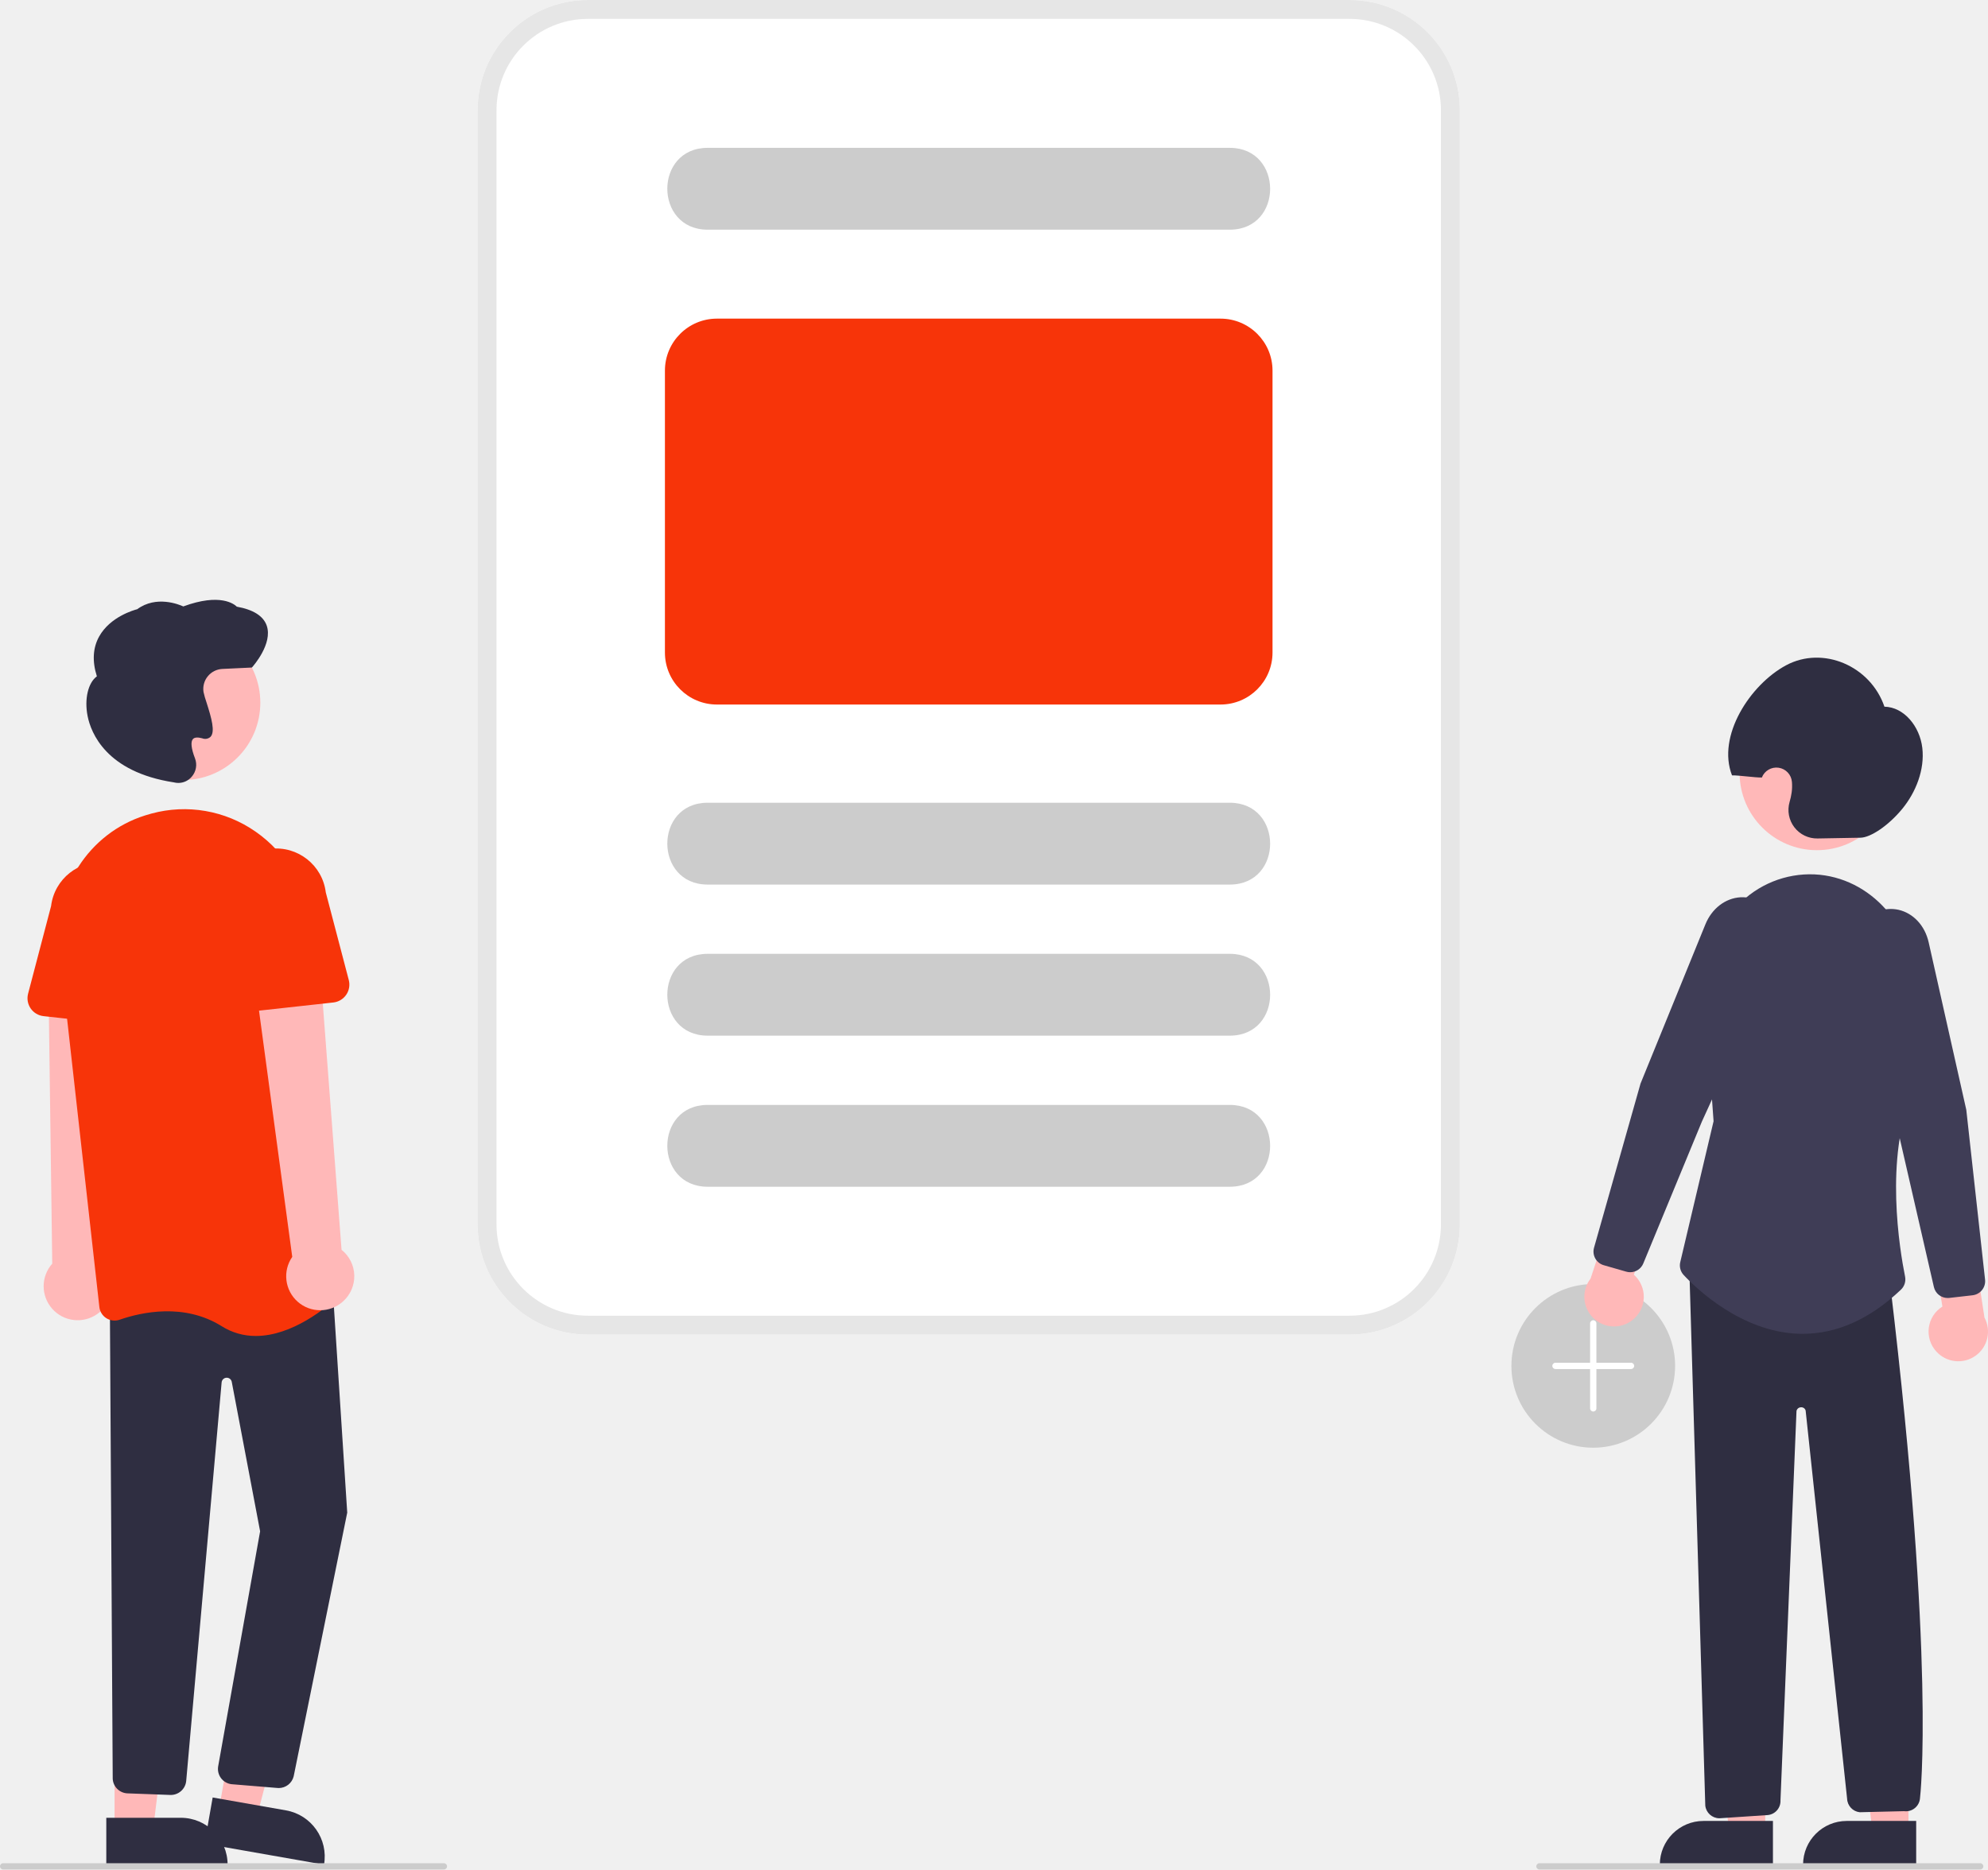
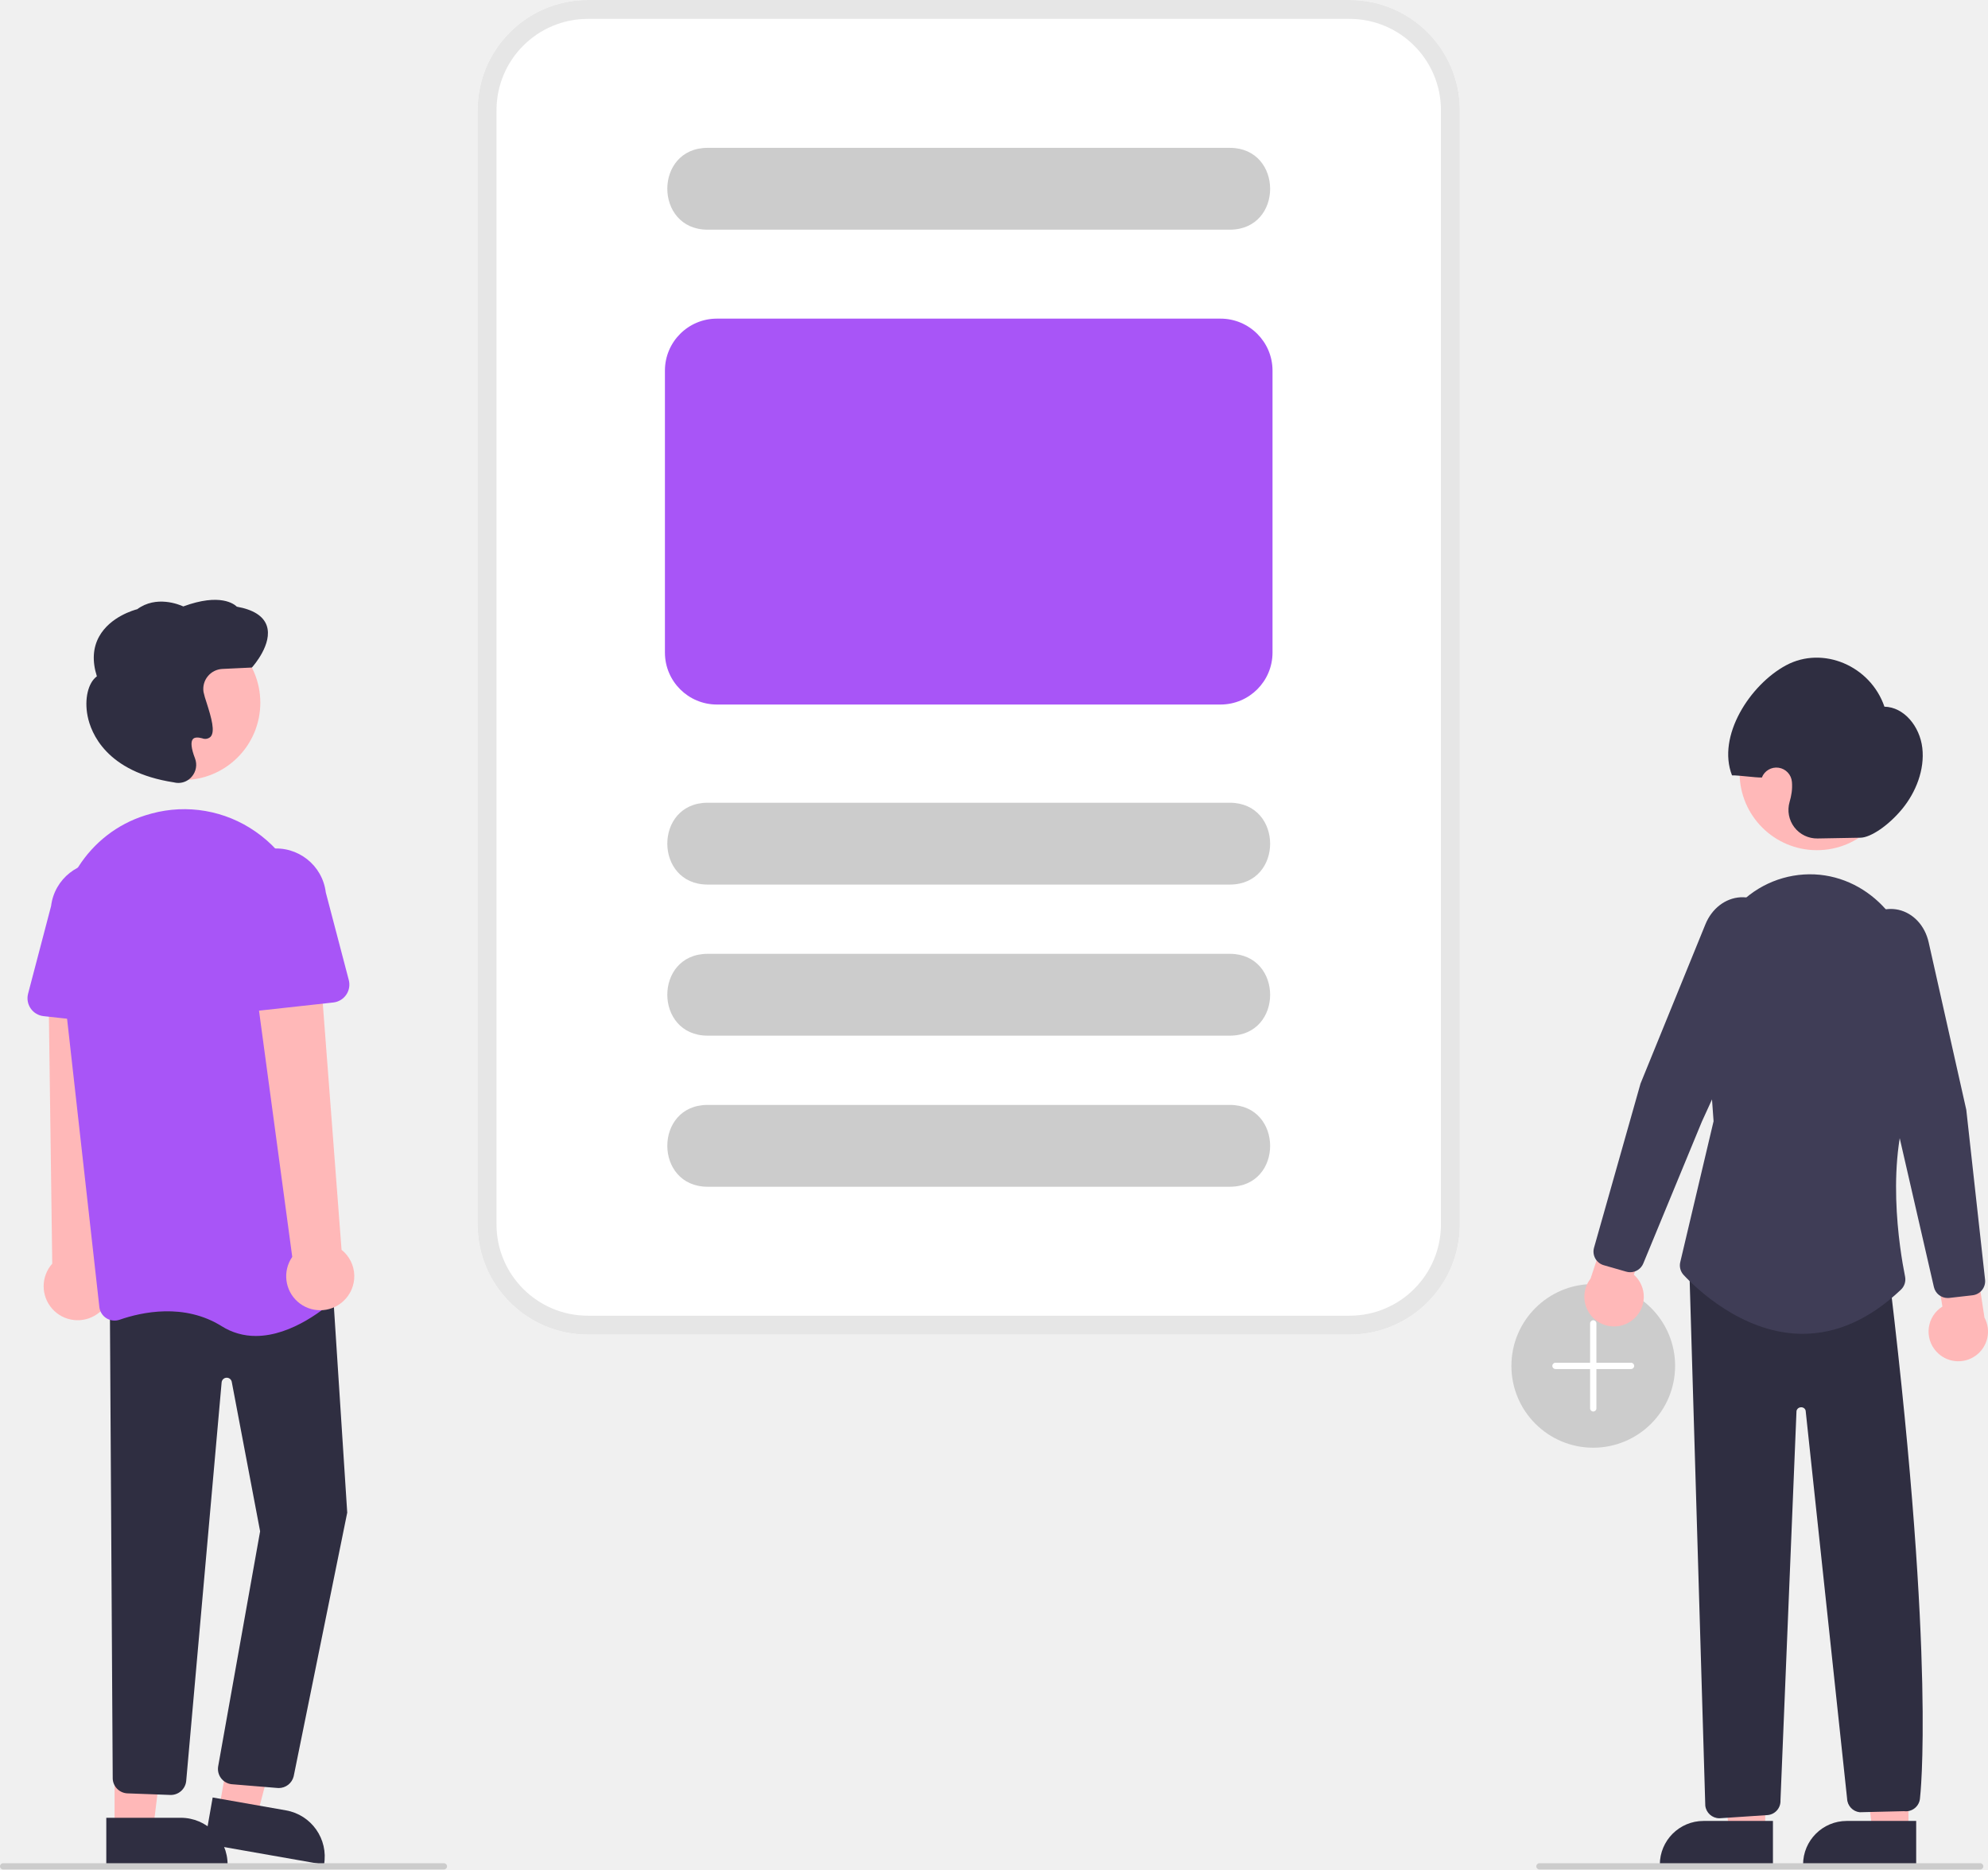
<svg xmlns="http://www.w3.org/2000/svg" data-name="Layer 1" width="631.483" height="593.941" viewBox="0 0 631.483 593.941">
  <path d="M790.353,612.97a26,26,0,1,1,26-26A26.029,26.029,0,0,1,790.353,612.97Z" transform="translate(-284.2586 -153.0295)" fill="#ccc" />
  <path d="M802.353,585.97h-11v-12.5a1,1,0,0,0-2,0v12.5h-11a1,1,0,1,0,0,2h11v12.5a1,1,0,0,0,2,0v-12.5h11a1,1,0,0,0,0-2Z" transform="translate(-284.2586 -153.0295)" fill="#fff" />
  <polygon points="606.22 581.779 594.788 581.778 589.352 537.682 606.224 537.683 606.22 581.779" fill="#ffb8b8" />
  <path d="M586.622,578.511h22.048a0,0,0,0,1,0,0V592.393a0,0,0,0,1,0,0H572.74a0,0,0,0,1,0,0v0A13.882,13.882,0,0,1,586.622,578.511Z" fill="#2f2e41" />
  <polygon points="560.72 581.779 549.288 581.778 543.852 537.682 560.724 537.683 560.72 581.779" fill="#ffb8b8" />
  <path d="M541.122,578.511h22.048a0,0,0,0,1,0,0V592.393a0,0,0,0,1,0,0H527.24a0,0,0,0,1,0,0v0A13.882,13.882,0,0,1,541.122,578.511Z" fill="#2f2e41" />
  <path d="M899.285,582.358a9.377,9.377,0,0,1,1.976-14.242l-3.541-21.133,12.318-5.284,4.581,29.915a9.428,9.428,0,0,1-15.334,10.745Z" transform="translate(-284.2586 -153.0295)" fill="#ffb8b8" />
  <path d="M802.847,572.372a9.377,9.377,0,0,0,.404-14.373l6.984-20.258-11.276-7.246-9.46,28.747a9.428,9.428,0,0,0,13.349,13.13Z" transform="translate(-284.2586 -153.0295)" fill="#ffb8b8" />
  <circle cx="577.139" cy="245.542" r="24.561" fill="#ffb8b8" />
  <path d="M802.088,557.216a4.502,4.502,0,0,1-1.245-.176l-7.159-2.055a4.508,4.508,0,0,1-3.088-5.551l14.774-52.162,20.602-50.575c2.049-5.028,6.329-8.325,11.17-8.605a11.446,11.446,0,0,1,10.778,6.277h0a15.621,15.621,0,0,1,.357,13.771l-23.417,51.21-18.616,45.083A4.498,4.498,0,0,1,802.088,557.216Z" transform="translate(-284.2586 -153.0295)" fill="#3f3d56" />
  <path d="M875.258,419.169l-13.647.243a9.074,9.074,0,0,1-8.896-11.59,21.128,21.128,0,0,0,.656-3.013,15.224,15.224,0,0,0,.09-3.354,4.952,4.952,0,0,0-9.554-1.408v0c-2.295.033-7.183-.715-9.478-.683-4.872-12.49,5.745-28.833,17.174-34.972,11.651-6.258,26.775.109,31.241,13.152,6.198.111,11.235,6.225,12.033,13.106s-2.032,14.067-6.363,19.342S878.497,419.112,875.258,419.169Z" transform="translate(-284.2586 -153.0295)" fill="#2f2e41" />
  <path d="M830.4,730.691a4.515,4.515,0,0,1-4.461-4.01l-5.063-170.235,63.787,4.541.049.41c14.415,120.663,9.487,162.432,9.436,162.839a4.498,4.498,0,0,1-5.075,4.203l-14.097.338a4.498,4.498,0,0,1-3.989-4.296l-13.171-123.3a1.406,1.406,0,0,0-1.466-1.056,1.463,1.463,0,0,0-1.439,1.177l-5.089,123.704a4.481,4.481,0,0,1-4.041,4.67l-14.932.993A4.456,4.456,0,0,1,830.4,730.691Z" transform="translate(-284.2586 -153.0295)" fill="#2f2e41" />
  <path d="M856.868,576.787c-.382,0-.762-.006-1.145-.018-18.342-.552-32.692-14.429-36.653-18.669a4.478,4.478,0,0,1-1.081-4.097l10.581-44.764-2.807-38.917a38.369,38.369,0,0,1,10.506-29.633,31.664,31.664,0,0,1,24.386-9.866c17.855.852,31.941,16.812,32.069,36.333.198,30.235-.693,32.312-.985,32.995-8.911,20.797-4.044,49.989-2.34,58.441a4.516,4.516,0,0,1-1.337,4.188C878.262,572.078,867.772,576.787,856.868,576.787Z" transform="translate(-284.2586 -153.0295)" fill="#3f3d56" />
  <path d="M902.933,565.408a4.497,4.497,0,0,1-4.38-3.494L887.636,514.357l-14.631-54.357a15.621,15.621,0,0,1,2.627-13.522,11.456,11.456,0,0,1,11.666-4.41c4.729,1.076,8.405,5.035,9.595,10.333l11.955,53.229,5.962,53.941a4.509,4.509,0,0,1-3.963,4.965l-7.4.844A4.487,4.487,0,0,1,902.933,565.408Z" transform="translate(-284.2586 -153.0295)" fill="#3f3d56" />
  <path d="M315.09,570.537a10.743,10.743,0,0,0,1.582-16.396l4.167-93.018-21.216,2.381,1.233,90.985a10.801,10.801,0,0,0,14.234,16.048Z" transform="translate(-284.2586 -153.0295)" fill="#ffb8b8" />
  <polygon points="69.534 574.966 81.609 577.089 93.543 531.525 77.722 528.392 69.534 574.966" fill="#ffb8b8" />
  <path d="M350.232,727.314h38.531a0,0,0,0,1,0,0v14.887a0,0,0,0,1,0,0H365.119A14.887,14.887,0,0,1,350.232,727.314v0A0,0,0,0,1,350.232,727.314Z" transform="translate(321.9357 1369.365) rotate(-170.0292)" fill="#2f2e41" />
  <polygon points="36.392 581.01 48.652 581.01 54.484 533.722 36.39 533.723 36.392 581.01" fill="#ffb8b8" />
  <path d="M318.024,730.536h38.531a0,0,0,0,1,0,0v14.887a0,0,0,0,1,0,0H332.911a14.887,14.887,0,0,1-14.887-14.887v0a0,0,0,0,1,0,0Z" transform="translate(390.3537 1322.915) rotate(179.9974)" fill="#2f2e41" />
  <path d="M372.803,721.09a4.748,4.748,0,0,1-.573-.034l-14.43-1.187a4.881,4.881,0,0,1-4.243-5.66l13.325-74.681-9.004-47.474a1.627,1.627,0,0,0-3.219.16L343.405,718.842a4.924,4.924,0,0,1-5.21,4.437l-13.595-.506a4.888,4.888,0,0,1-4.536-4.631l-.914-151.768,70.481-8.81,4.924,76.041-.02.081-16.991,83.675A4.886,4.886,0,0,1,372.803,721.09Z" transform="translate(-284.2586 -153.0295)" fill="#2f2e41" />
  <circle cx="58.129" cy="223.255" r="24.561" fill="#ffb8b8" />
-   <path d="M365.53,577.467a20.11,20.11,0,0,1-10.857-3.106c-11.897-7.436-25.411-4.481-32.407-2.057a4.88,4.88,0,0,1-4.221-.481,4.811,4.811,0,0,1-2.224-3.552L303.099,454.646c-2.132-19.038,9.336-36.937,27.268-42.56h0q1.011-.317,2.055-.601a39.569,39.569,0,0,1,32.972,5.723,40.204,40.204,0,0,1,17.167,29.353L393.271,560.948a4.807,4.807,0,0,1-1.527,4.007C387.99,568.428,377.092,577.466,365.53,577.467Z" transform="translate(-284.2586 -153.0295)" fill="#f73409" />
-   <path d="M326.789,479.012l-28.703-3.156a5.717,5.717,0,0,1-4.905-7.134l7.306-27.846a15.879,15.879,0,0,1,31.556,3.563l1.085,28.675a5.717,5.717,0,0,1-6.338,5.898Z" transform="translate(-284.2586 -153.0295)" fill="#f73409" />
+   <path d="M365.53,577.467a20.11,20.11,0,0,1-10.857-3.106c-11.897-7.436-25.411-4.481-32.407-2.057a4.88,4.88,0,0,1-4.221-.481,4.811,4.811,0,0,1-2.224-3.552L303.099,454.646c-2.132-19.038,9.336-36.937,27.268-42.56h0q1.011-.317,2.055-.601a39.569,39.569,0,0,1,32.972,5.723,40.204,40.204,0,0,1,17.167,29.353L393.271,560.948a4.807,4.807,0,0,1-1.527,4.007C387.99,568.428,377.092,577.466,365.53,577.467Z" transform="translate(-284.2586 -153.0295)" fill="#a855f7" />
+   <path d="M326.789,479.012l-28.703-3.156a5.717,5.717,0,0,1-4.905-7.134l7.306-27.846a15.879,15.879,0,0,1,31.556,3.563l1.085,28.675a5.717,5.717,0,0,1-6.338,5.898Z" transform="translate(-284.2586 -153.0295)" fill="#a855f7" />
  <path d="M393.156,566.554a10.743,10.743,0,0,0-.406-16.468l-7.073-92.842-20.789,4.68,12.203,90.414a10.801,10.801,0,0,0,16.064,14.216Z" transform="translate(-284.2586 -153.0295)" fill="#ffb8b8" />
-   <path d="M356.919,473.176a5.711,5.711,0,0,1-1.818-4.4l1.085-28.675a15.879,15.879,0,0,1,31.556-3.563l7.306,27.846a5.717,5.717,0,0,1-4.905,7.134l-28.703,3.156A5.711,5.711,0,0,1,356.919,473.176Z" transform="translate(-284.2586 -153.0295)" fill="#f73409" />
+   <path d="M356.919,473.176a5.711,5.711,0,0,1-1.818-4.4l1.085-28.675a15.879,15.879,0,0,1,31.556-3.563l7.306,27.846a5.717,5.717,0,0,1-4.905,7.134l-28.703,3.156A5.711,5.711,0,0,1,356.919,473.176Z" transform="translate(-284.2586 -153.0295)" fill="#a855f7" />
  <path d="M340.927,401.771a5.683,5.683,0,0,1-1.297-.151l-.125-.03c-21.594-3.304-26.367-15.812-27.414-21.035-1.084-5.408.15-10.628,2.94-12.656-1.521-4.803-1.277-9.061.727-12.662,3.495-6.28,11.081-8.404,12.098-8.664,6.058-4.469,13.306-1.486,14.625-.881,11.719-4.335,16.198-.727,17.008.079,5.238.941,8.431,2.964,9.491,6.016,1.991,5.731-4.305,12.86-4.574,13.161l-.14.156-9.38.447a6.358,6.358,0,0,0-5.981,7.317h0a29.604,29.604,0,0,0,.96,3.355c1.602,5.006,2.802,9.283,1.254,10.909a2.51,2.51,0,0,1-2.625.455c-1.467-.392-2.462-.31-2.958.245-.77.859-.535,3.035.662,6.125a5.739,5.739,0,0,1-1.046,5.847A5.568,5.568,0,0,1,340.927,401.771Z" transform="translate(-284.2586 -153.0295)" fill="#2f2e41" />
  <path d="M425.259,746.97h-140a1,1,0,0,1,0-2h140a1,1,0,1,1,0,2Z" transform="translate(-284.2586 -153.0295)" fill="#ccc" />
  <path d="M913.259,746.97h-140a1,1,0,0,1,0-2h140a1,1,0,1,1,0,2Z" transform="translate(-284.2586 -153.0295)" fill="#ccc" />
  <path d="M712.971,577.03h-242a35.04,35.04,0,0,1-35-35v-354a35.04,35.04,0,0,1,35-35h242a35.04,35.04,0,0,1,35,35v354A35.04,35.04,0,0,1,712.971,577.03Z" transform="translate(-284.2586 -153.0295)" fill="#fff" />
  <path d="M674.972,434.059h-166c-16.957-.082-17.028-25.912.001-26l165.999-0C691.917,408.138,692.009,433.97,674.972,434.059Z" transform="translate(-284.2586 -153.0295)" fill="#ccc" />
  <path d="M674.972,226h-166c-16.957-.082-17.028-25.912.001-26L674.972,200C691.917,200.079,692.009,225.911,674.972,226Z" transform="translate(-284.2586 -153.0295)" fill="#ccc" />
  <path d="M674.972,482.059h-166c-16.957-.082-17.028-25.912.001-26l165.999-0C691.917,456.138,692.009,481.97,674.972,482.059Z" transform="translate(-284.2586 -153.0295)" fill="#ccc" />
  <path d="M674.972,530.059h-166c-16.957-.082-17.028-25.912.001-26l165.999-0C691.917,504.138,692.009,529.97,674.972,530.059Z" transform="translate(-284.2586 -153.0295)" fill="#ccc" />
-   <path d="M671.971,376.859h-160a16.519,16.519,0,0,1-16.5-16.5V270.759a16.519,16.519,0,0,1,16.5-16.5h160a16.519,16.519,0,0,1,16.5,16.5v89.6A16.519,16.519,0,0,1,671.971,376.859Z" transform="translate(-284.2586 -153.0295)" fill="#f73409" />
+   <path d="M671.971,376.859h-160a16.519,16.519,0,0,1-16.5-16.5V270.759a16.519,16.519,0,0,1,16.5-16.5h160a16.519,16.519,0,0,1,16.5,16.5v89.6A16.519,16.519,0,0,1,671.971,376.859Z" transform="translate(-284.2586 -153.0295)" fill="#a855f7" />
  <path d="M712.971,577.03h-242a35.04,35.04,0,0,1-35-35v-354a35.04,35.04,0,0,1,35-35h242a35.04,35.04,0,0,1,35,35v354A35.04,35.04,0,0,1,712.971,577.03Zm-242-418a29.033,29.033,0,0,0-29,29v354a29.033,29.033,0,0,0,29,29h242a29.033,29.033,0,0,0,29-29v-354a29.033,29.033,0,0,0-29-29Z" transform="translate(-284.2586 -153.0295)" fill="#e6e6e6" />
</svg>
